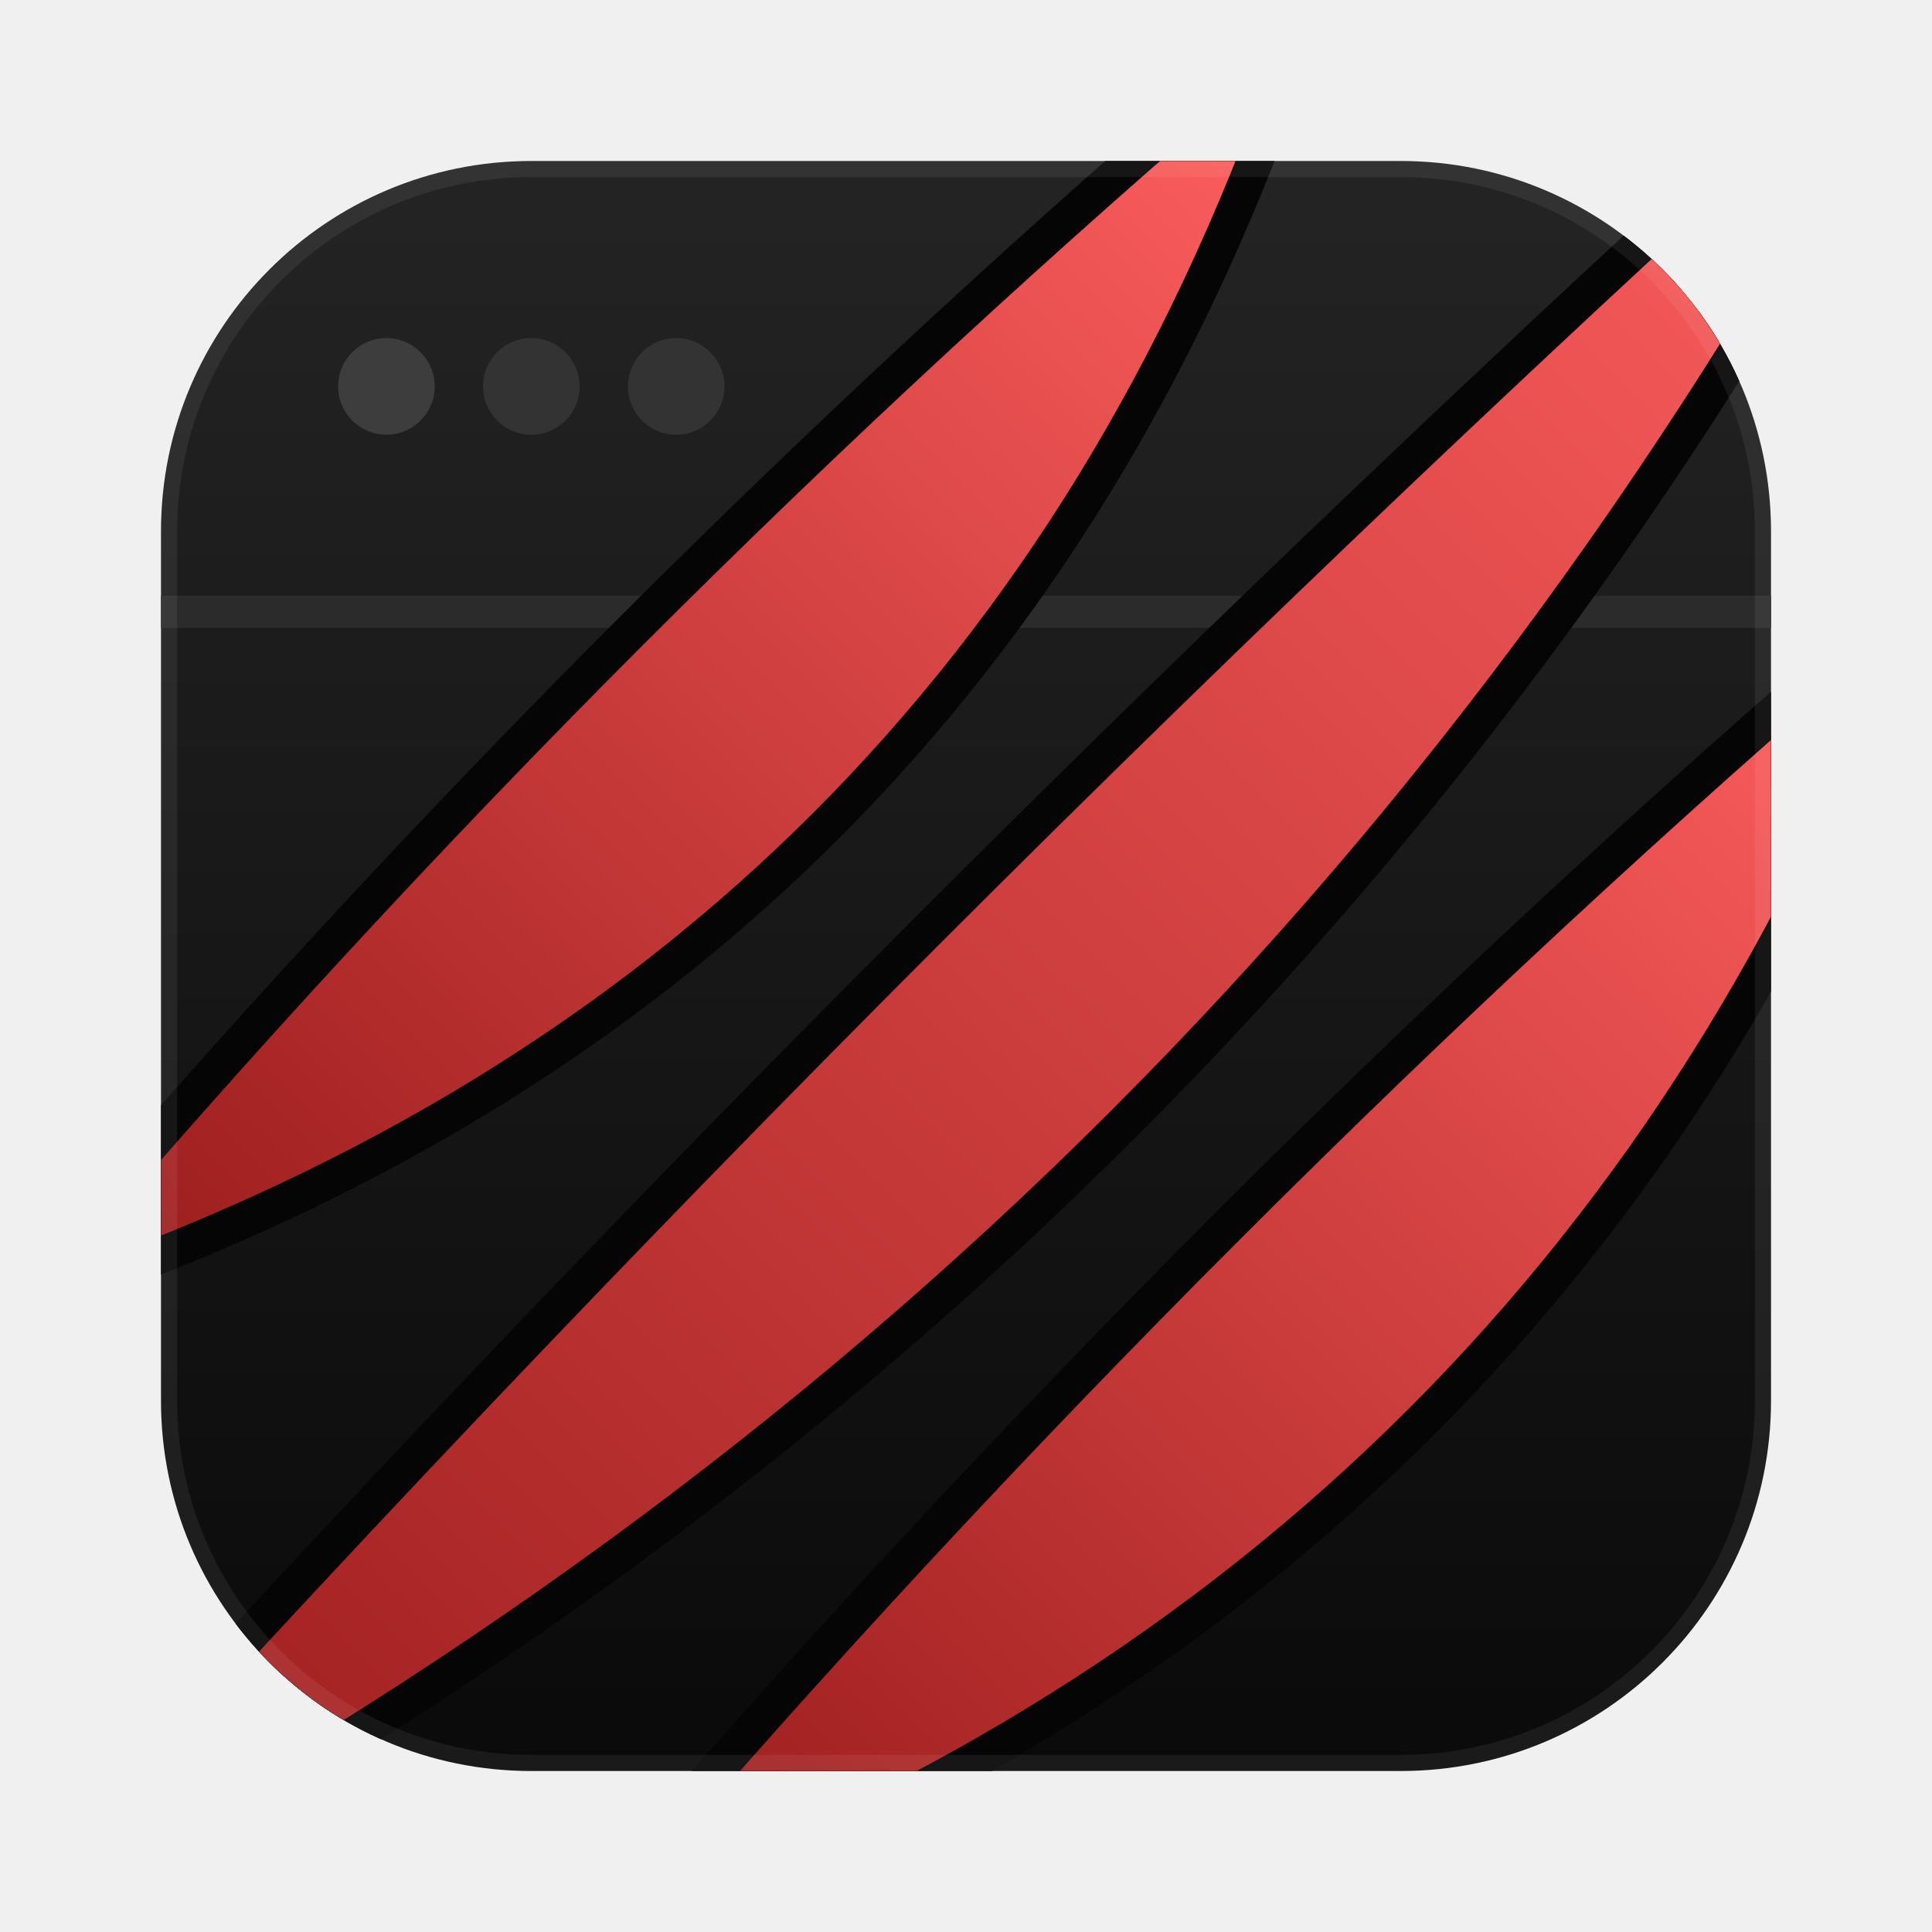
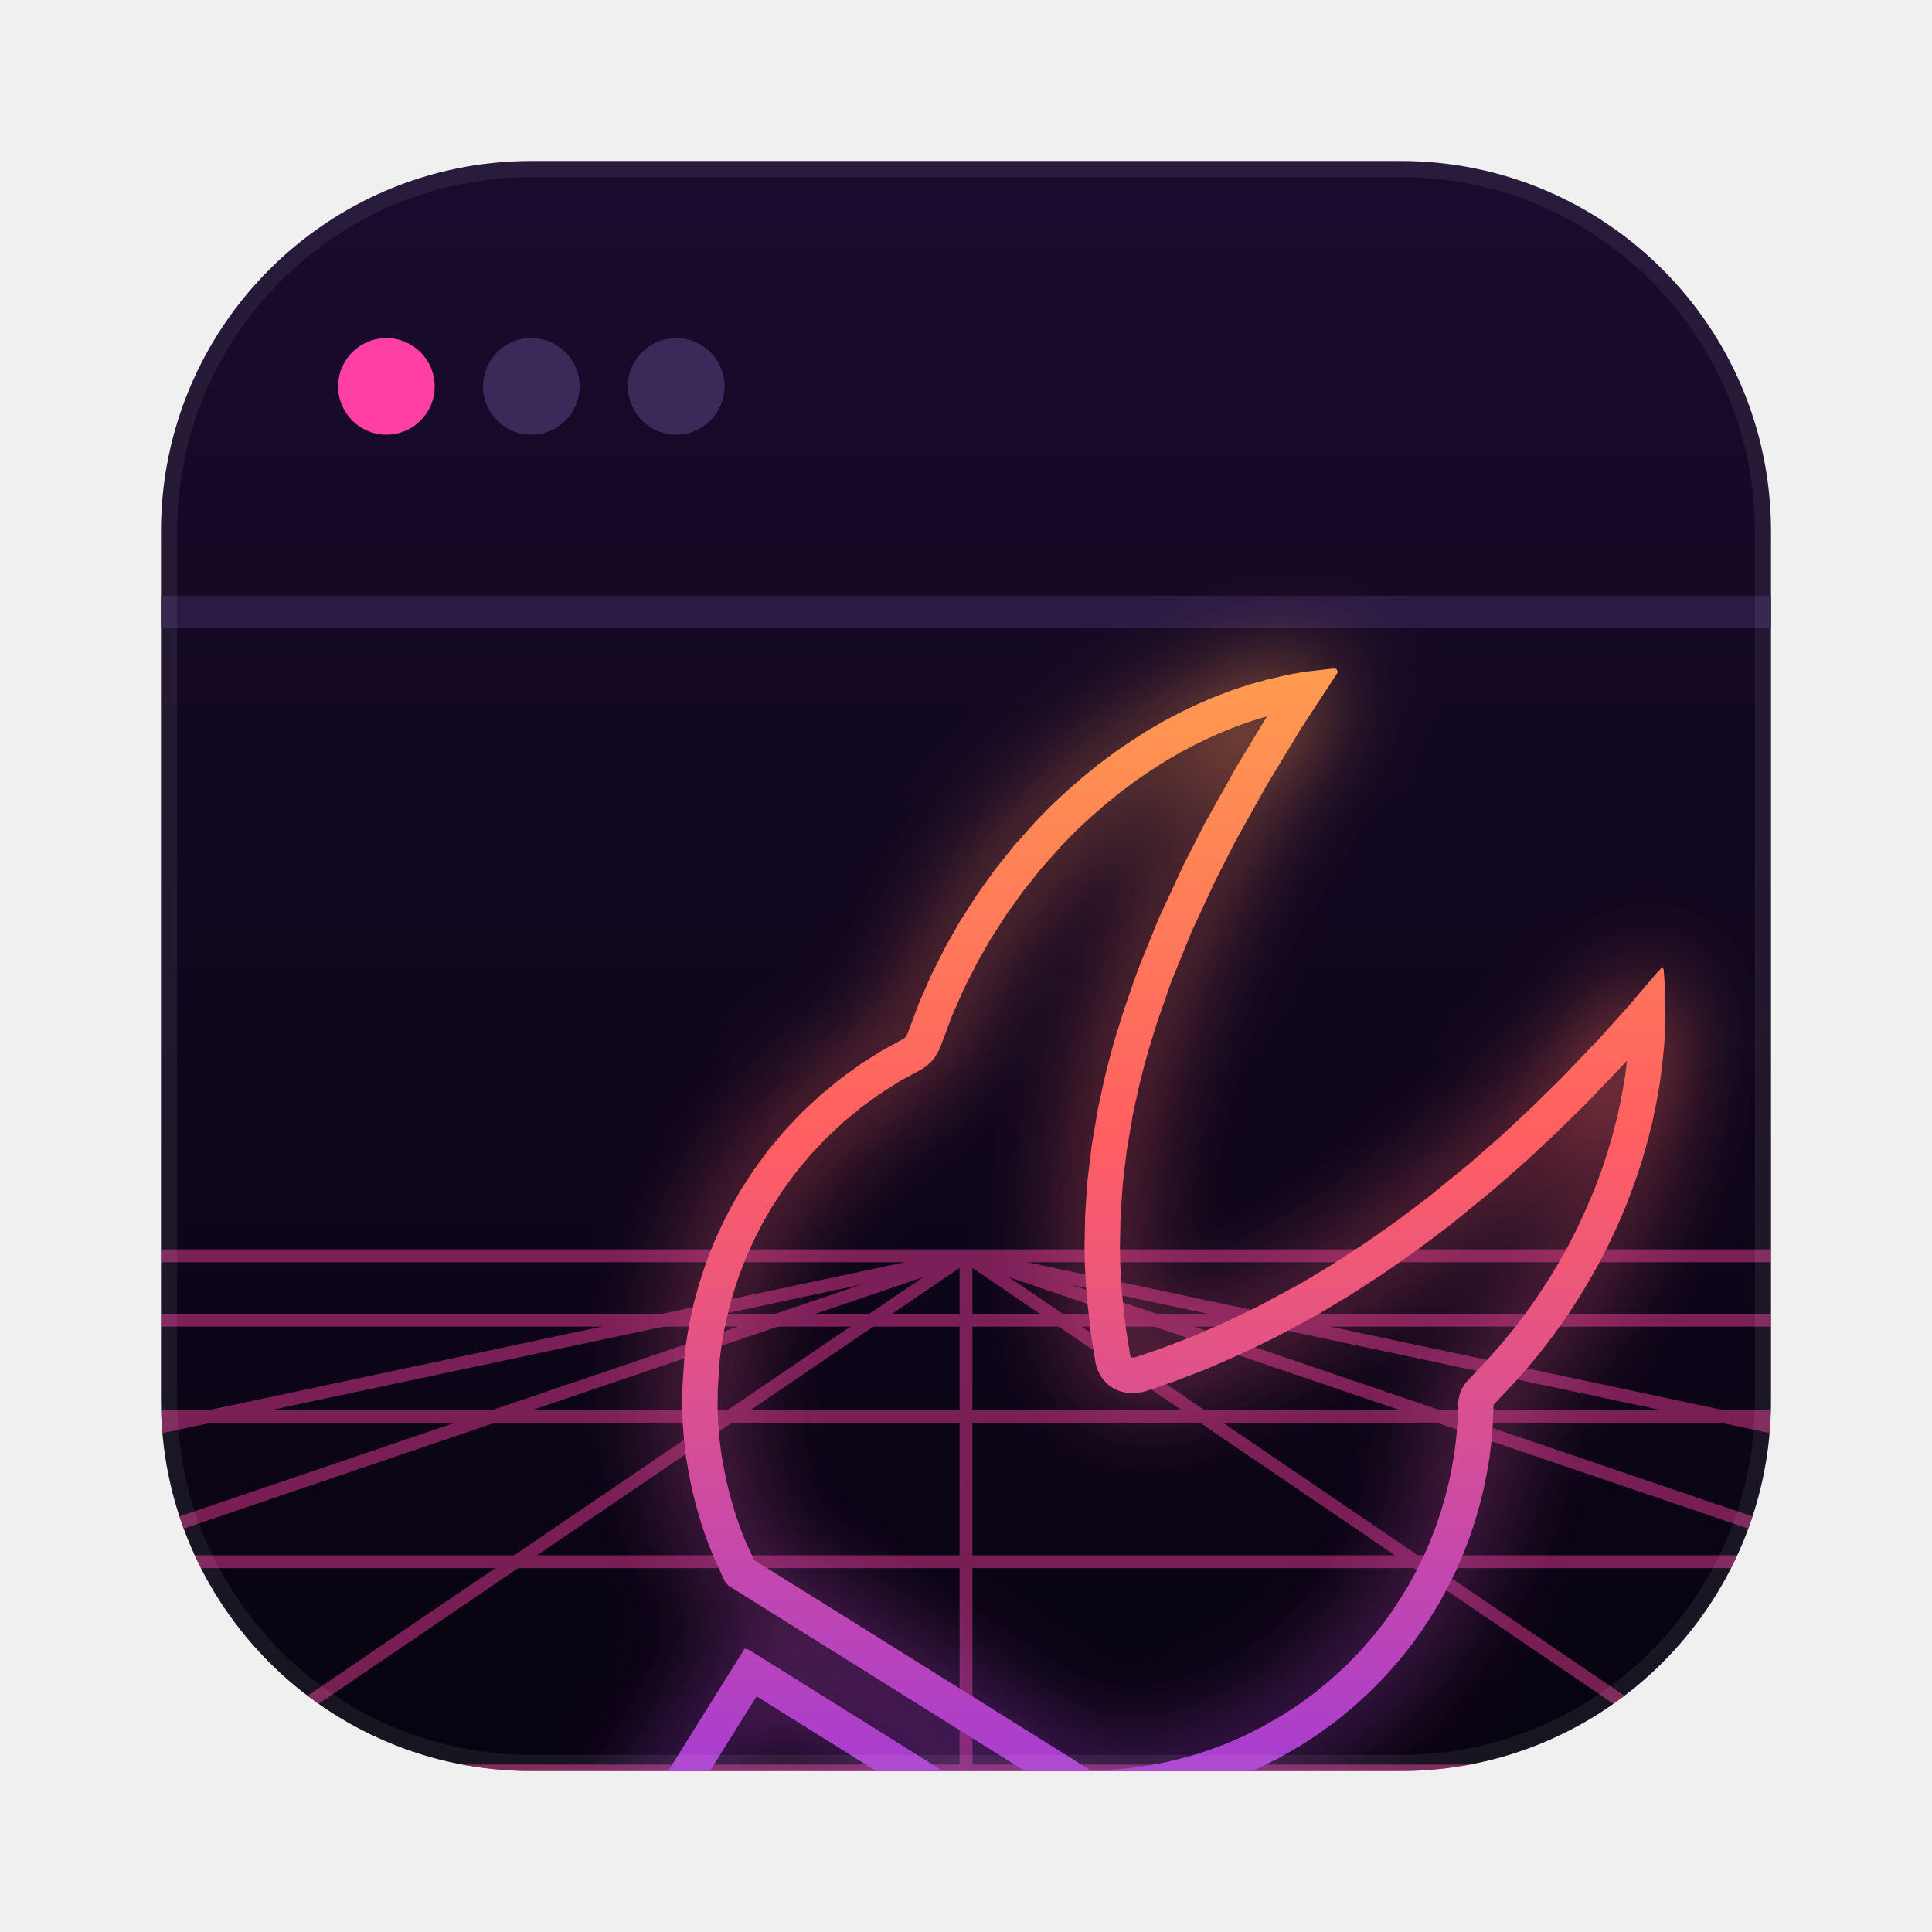
<svg xmlns="http://www.w3.org/2000/svg" viewBox="0 0 120 120" fill="none">
  <defs>
    <linearGradient id="tile" x1="0" y1="0" x2="0" y2="1">
-       <stop offset="0%" stop-color="#242424" />
-       <stop offset="100%" stop-color="#0a0a0a" />
+       <stop offset="0" stop-color="#1a0b2e" />
+       <stop offset="1" stop-color="#07030f" />
    </linearGradient>
-     <linearGradient id="claw" x1="1" y1="0" x2="0" y2="1">
-       <stop offset="0%" stop-color="#ff5f5f" />
-       <stop offset="100%" stop-color="#991b1b" />
+     <linearGradient id="sunset" gradientUnits="userSpaceOnUse" x1="0" y1="30" x2="0" y2="112">
+       <stop offset="0" stop-color="#ffb347" />
+       <stop offset="0.5" stop-color="#ff5e62" />
+       <stop offset="1" stop-color="#a33bd6" />
    </linearGradient>
    <clipPath id="window">
      <rect x="10" y="10" width="100" height="100" rx="23" />
    </clipPath>
+     <clipPath id="claw">
+       <path d="M81 41.73 L80 41.91 L78.75 42.2 L77.66 42.5 L76.5 42.88 L75.25 43.36 L74.25 43.8 L73.25 44.28 L72.25 44.81 L71.25 45.39 L70.25 46.03 L69.25 46.71 L68.2 47.5 L67.25 48.27 L66.25 49.14 L65.25 50.08 L64.35 51 L63.01 52.5 L61.81 54 L60.73 55.5 L59.61 57.25 L58.75 58.76 L57.87 60.5 L57.1 62.25 L56.35 64.25 L56.25 64.42 L56.16 64.5 L54.75 65.27 L53.5 66.06 L52.25 66.96 L50.98 68 L49.75 69.15 L48.71 70.25 L47.67 71.5 L46.76 72.75 L46 73.93 L45.39 75 L44.88 76 L44.31 77.25 L43.83 78.5 L43.42 79.75 L43.08 81 L42.81 82.25 L42.64 83.25 L42.51 84.25 L42.38 86.25 L42.37 87.5 L42.41 88.5 L42.49 89.5 L42.61 90.5 L42.78 91.5 L42.98 92.5 L43.23 93.5 L43.52 94.5 L43.85 95.5 L44.24 96.5 L45.03 98.25 L45.26 98.5 L67 112.09 L67.25 112.17 L68.75 112.14 L70.25 112.03 L71.75 111.82 L73 111.58 L74.5 111.2 L75.75 110.8 L77 110.34 L78.25 109.79 L79.5 109.16 L80.75 108.44 L81.82 107.75 L83 106.89 L84.08 106 L85.17 105 L86.14 104 L87.01 103 L87.75 102.06 L88.33 101.25 L88.82 100.5 L89.43 99.5 L89.97 98.5 L90.46 97.5 L90.89 96.5 L91.25 95.57 L91.61 94.5 L91.9 93.5 L92.15 92.5 L92.35 91.5 L92.52 90.5 L92.64 89.5 L92.72 88.5 L92.77 87.25 L93.95 86 L94.75 85.11 L95.67 84 L96.44 83 L97.25 81.86 L97.98 80.75 L98.59 79.75 L99.3 78.5 L99.94 77.25 L100.52 76 L101.05 74.75 L101.52 73.5 L101.94 72.25 L102.3 71 L102.62 69.75 L102.88 68.5 L103.1 67.25 L103.23 66.25 L103.36 65 L103.42 64 L103.44 62.75 L103.42 61.5 L103.34 60.25 L103.25 60.03 L103.09 60.25 L103 60.32 L101.14 62.5 L99.34 64.5 L96.95 67 L95 68.91 L93.25 70.54 L91.25 72.29 L88.75 74.33 L86.75 75.84 L84.75 77.24 L82.75 78.54 L80.75 79.74 L78.25 81.09 L76.25 82.06 L74.1 83 L72.25 83.71 L71.25 84.06 L70.5 84.31 L70.25 84.32 L70.21 84.25 L69.93 82.5 L69.68 80.25 L69.58 78.5 L69.56 77.5 L69.6 75.5 L69.74 73.5 L69.98 71.5 L70.36 69.25 L70.74 67.5 L70.99 66.5 L71.33 65.25 L71.87 63.5 L72.74 61 L74 57.9 L75.5 54.67 L76.75 52.22 L78.69 48.75 L80.81 45.25 L83.1 41.75 L83 41.54 L82.75 41.53Z M46.25 102.4 L34.16 121.75 L35 121.86 L36.25 121.92 L41.75 121.97 L53.25 121.95 L55.75 121.91 L57 121.83 L57.51 121.75 L59.22 119 L62.97 113 L62.97 112.75 L46.5 102.46Z" />
+     </clipPath>
+     <filter id="glow" filterUnits="userSpaceOnUse" x="0" y="0" width="120" height="120">
+       <feGaussianBlur stdDeviation="3" />
+     </filter>
  </defs>
  <rect x="10" y="10" width="100" height="100" rx="23" fill="url(#tile)" />
  <g clip-path="url(#window)">
-     <circle cx="24" cy="24" r="3" fill="#3d3d3d" />
-     <circle cx="33" cy="24" r="3" fill="#333" />
-     <circle cx="42" cy="24" r="3" fill="#333" />
-     <path d="M10 38 H110" stroke="#2b2b2b" stroke-width="2" />
-     <g stroke="#050505" stroke-width="4.5" stroke-linejoin="round" fill="#050505">
-       <path d="M79 4 C66 41 41 66 4 79 C27 52 52 27 79 4Z" />
-       <path d="M118 2 C91 53 53 91 2 118 C39 77 77 39 118 2Z" />
-       <path d="M118 39 C104 77 77 104 39 118 C63 90 90 63 118 39Z" />
+     <circle cx="24" cy="24" r="3" fill="#ff3fa4" />
+     <circle cx="33" cy="24" r="3" fill="#3a2a5a" />
+     <circle cx="42" cy="24" r="3" fill="#3a2a5a" />
+     <path d="M10 38 H110" stroke="#2a1a44" stroke-width="2" />
+     <g stroke="#ff3fa4" stroke-width="0.8" opacity="0.45">
+       <path d="M10 78 H110" />
+       <path d="M10 82 H110" />
+       <path d="M10 88 H110" />
+       <path d="M10 97 H110" />
+       <path d="M10 110 H110" />
+       <path d="M60 78 L-100 112" />
+       <path d="M60 78 L-40 112" />
+       <path d="M60 78 L10 112" />
+       <path d="M60 78 L60 112" />
+       <path d="M60 78 L110 112" />
+       <path d="M60 78 L160 112" />
+       <path d="M60 78 L220 112" />
    </g>
-     <g fill="url(#claw)">
-       <path d="M79 4 C66 41 41 66 4 79 C27 52 52 27 79 4Z" />
-       <path d="M118 2 C91 53 53 91 2 118 C39 77 77 39 118 2Z" />
-       <path d="M118 39 C104 77 77 104 39 118 C63 90 90 63 118 39Z" />
+     <g filter="url(#glow)" opacity="0.8">
+       <path d="M81 41.73 L80 41.91 L78.75 42.2 L77.66 42.5 L76.5 42.88 L75.25 43.36 L74.25 43.8 L73.25 44.28 L72.25 44.81 L71.25 45.39 L70.25 46.03 L69.25 46.71 L68.2 47.5 L67.25 48.27 L66.25 49.14 L65.25 50.08 L64.35 51 L63.01 52.5 L61.81 54 L60.73 55.5 L59.61 57.25 L58.75 58.76 L57.87 60.5 L57.1 62.25 L56.35 64.25 L56.25 64.42 L56.16 64.5 L54.75 65.27 L53.5 66.06 L52.25 66.96 L50.98 68 L49.75 69.15 L48.71 70.25 L47.67 71.5 L46.76 72.75 L46 73.93 L45.39 75 L44.88 76 L44.31 77.25 L43.83 78.5 L43.42 79.75 L43.08 81 L42.81 82.25 L42.64 83.25 L42.51 84.25 L42.38 86.25 L42.37 87.5 L42.41 88.5 L42.49 89.5 L42.61 90.5 L42.78 91.5 L42.98 92.5 L43.23 93.5 L43.52 94.5 L43.85 95.5 L44.24 96.5 L45.03 98.25 L45.26 98.5 L67 112.09 L67.25 112.17 L68.75 112.14 L70.25 112.03 L71.75 111.82 L73 111.58 L74.5 111.2 L75.75 110.8 L77 110.34 L78.25 109.79 L79.5 109.16 L80.75 108.44 L81.82 107.75 L83 106.89 L84.08 106 L85.17 105 L86.14 104 L87.01 103 L87.75 102.06 L88.33 101.25 L88.82 100.5 L89.43 99.5 L89.97 98.5 L90.46 97.5 L90.89 96.5 L91.25 95.57 L91.61 94.5 L91.9 93.5 L92.15 92.5 L92.35 91.5 L92.52 90.5 L92.64 89.5 L92.72 88.5 L92.77 87.25 L93.95 86 L94.75 85.11 L95.67 84 L96.44 83 L97.25 81.86 L97.98 80.75 L98.59 79.75 L99.3 78.5 L99.94 77.25 L100.52 76 L101.05 74.75 L101.52 73.5 L101.94 72.25 L102.3 71 L102.62 69.75 L102.88 68.5 L103.1 67.25 L103.23 66.25 L103.36 65 L103.42 64 L103.44 62.75 L103.42 61.5 L103.34 60.25 L103.25 60.03 L103.09 60.25 L103 60.32 L101.14 62.5 L99.34 64.5 L96.95 67 L95 68.91 L93.25 70.54 L91.25 72.29 L88.75 74.33 L86.75 75.84 L84.75 77.24 L82.75 78.54 L80.75 79.74 L78.25 81.09 L76.25 82.06 L74.1 83 L72.25 83.71 L71.25 84.06 L70.5 84.31 L70.25 84.32 L70.21 84.25 L69.93 82.5 L69.68 80.25 L69.58 78.5 L69.56 77.5 L69.6 75.5 L69.74 73.5 L69.98 71.5 L70.36 69.25 L70.74 67.5 L70.99 66.5 L71.33 65.25 L71.87 63.5 L72.74 61 L74 57.9 L75.5 54.67 L76.75 52.22 L78.69 48.75 L80.81 45.25 L83.1 41.75 L83 41.54 L82.75 41.53Z M46.25 102.4 L34.16 121.75 L35 121.86 L36.25 121.92 L41.75 121.97 L53.25 121.95 L55.75 121.91 L57 121.83 L57.51 121.75 L59.22 119 L62.97 113 L62.97 112.75 L46.5 102.46Z" fill="none" stroke="url(#sunset)" stroke-width="4.4" stroke-linejoin="round" clip-path="url(#claw)" />
+       <path d="M81 41.73 L80 41.91 L78.75 42.2 L77.66 42.5 L76.5 42.88 L75.25 43.36 L74.25 43.8 L73.25 44.28 L72.25 44.81 L71.25 45.39 L70.25 46.03 L69.25 46.71 L68.2 47.5 L67.25 48.27 L66.25 49.14 L65.25 50.08 L64.35 51 L63.01 52.5 L61.81 54 L60.73 55.5 L59.61 57.25 L58.75 58.76 L57.87 60.5 L57.1 62.25 L56.35 64.25 L56.25 64.42 L56.16 64.5 L54.75 65.27 L53.5 66.06 L52.25 66.96 L50.98 68 L49.75 69.15 L48.71 70.25 L47.67 71.5 L46.76 72.75 L46 73.93 L45.39 75 L44.88 76 L44.31 77.25 L43.83 78.5 L43.42 79.75 L43.08 81 L42.81 82.25 L42.64 83.25 L42.51 84.25 L42.38 86.25 L42.37 87.5 L42.41 88.5 L42.49 89.5 L42.61 90.5 L42.78 91.5 L42.98 92.5 L43.23 93.5 L43.52 94.5 L43.85 95.5 L44.24 96.5 L45.03 98.25 L45.26 98.5 L67 112.09 L67.25 112.17 L68.75 112.14 L70.25 112.03 L71.75 111.82 L73 111.58 L74.5 111.2 L75.75 110.8 L77 110.34 L78.25 109.79 L79.5 109.16 L80.75 108.44 L81.82 107.75 L83 106.89 L84.08 106 L85.17 105 L86.14 104 L87.01 103 L87.75 102.06 L88.33 101.25 L88.82 100.5 L89.43 99.5 L89.97 98.5 L90.46 97.5 L90.89 96.5 L91.25 95.57 L91.61 94.5 L91.9 93.5 L92.15 92.5 L92.35 91.5 L92.52 90.5 L92.64 89.5 L92.72 88.5 L92.77 87.25 L93.95 86 L94.75 85.11 L95.67 84 L96.44 83 L97.25 81.86 L97.98 80.75 L98.59 79.75 L99.3 78.5 L99.94 77.25 L100.52 76 L101.05 74.75 L101.52 73.5 L101.94 72.25 L102.3 71 L102.62 69.75 L102.88 68.5 L103.1 67.25 L103.23 66.25 L103.36 65 L103.42 64 L103.44 62.75 L103.42 61.5 L103.34 60.25 L103.25 60.03 L103.09 60.25 L103 60.32 L101.14 62.5 L99.34 64.5 L96.95 67 L95 68.91 L93.25 70.54 L91.25 72.29 L88.75 74.33 L86.75 75.84 L84.75 77.24 L82.75 78.54 L80.75 79.74 L78.25 81.09 L76.25 82.06 L74.1 83 L72.25 83.71 L71.25 84.06 L70.5 84.31 L70.25 84.32 L70.21 84.25 L69.93 82.5 L69.68 80.25 L69.58 78.5 L69.56 77.5 L69.6 75.5 L69.74 73.5 L69.98 71.5 L70.36 69.25 L70.74 67.5 L70.99 66.5 L71.33 65.25 L71.87 63.5 L72.74 61 L74 57.9 L75.5 54.67 L76.75 52.22 L78.69 48.75 L80.81 45.25 L83.1 41.75 L83 41.54 L82.75 41.53Z M46.25 102.4 L34.16 121.75 L35 121.86 L36.25 121.92 L41.75 121.97 L53.25 121.95 L55.75 121.91 L57 121.83 L57.51 121.75 L59.22 119 L62.97 113 L62.97 112.75 L46.5 102.46Z" fill="none" stroke="url(#sunset)" stroke-width="4.4" stroke-linejoin="round" clip-path="url(#claw)" />
    </g>
+     <path d="M81 41.73 L80 41.91 L78.75 42.2 L77.66 42.5 L76.5 42.88 L75.25 43.36 L74.25 43.8 L73.25 44.28 L72.25 44.81 L71.25 45.39 L70.25 46.03 L69.25 46.71 L68.2 47.5 L67.25 48.27 L66.25 49.14 L65.25 50.08 L64.35 51 L63.01 52.5 L61.81 54 L60.73 55.5 L59.61 57.25 L58.75 58.76 L57.87 60.5 L57.1 62.25 L56.35 64.25 L56.25 64.42 L56.16 64.5 L54.75 65.27 L53.5 66.06 L52.25 66.96 L50.98 68 L49.75 69.15 L48.71 70.25 L47.67 71.5 L46.76 72.75 L46 73.93 L45.39 75 L44.88 76 L44.31 77.25 L43.83 78.5 L43.42 79.75 L43.08 81 L42.81 82.25 L42.64 83.25 L42.51 84.25 L42.38 86.25 L42.37 87.5 L42.41 88.5 L42.49 89.5 L42.61 90.5 L42.78 91.5 L42.98 92.5 L43.23 93.5 L43.52 94.5 L43.85 95.5 L44.24 96.5 L45.03 98.25 L45.26 98.5 L67 112.09 L67.25 112.17 L68.75 112.14 L70.25 112.03 L71.75 111.82 L73 111.58 L74.5 111.2 L75.75 110.8 L77 110.34 L78.25 109.79 L79.5 109.16 L80.75 108.44 L81.82 107.75 L83 106.89 L84.08 106 L85.17 105 L86.14 104 L87.01 103 L87.75 102.06 L88.33 101.25 L88.82 100.5 L89.43 99.5 L89.97 98.5 L90.46 97.5 L90.89 96.5 L91.25 95.57 L91.61 94.5 L91.9 93.5 L92.15 92.5 L92.35 91.5 L92.52 90.5 L92.64 89.5 L92.72 88.5 L92.77 87.25 L93.95 86 L94.75 85.11 L95.67 84 L96.44 83 L97.25 81.86 L97.98 80.75 L98.59 79.75 L99.3 78.5 L99.94 77.25 L100.52 76 L101.05 74.75 L101.52 73.5 L101.94 72.25 L102.3 71 L102.62 69.75 L102.88 68.5 L103.1 67.25 L103.23 66.25 L103.36 65 L103.42 64 L103.44 62.75 L103.42 61.5 L103.34 60.25 L103.25 60.03 L103.09 60.25 L103 60.32 L101.14 62.5 L99.34 64.5 L96.95 67 L95 68.91 L93.25 70.54 L91.25 72.29 L88.75 74.33 L86.75 75.84 L84.75 77.24 L82.75 78.54 L80.75 79.74 L78.25 81.09 L76.25 82.06 L74.1 83 L72.25 83.71 L71.25 84.06 L70.5 84.31 L70.25 84.32 L70.21 84.25 L69.93 82.5 L69.68 80.25 L69.58 78.5 L69.56 77.5 L69.6 75.5 L69.74 73.5 L69.98 71.5 L70.36 69.25 L70.74 67.5 L70.99 66.5 L71.33 65.25 L71.87 63.5 L72.74 61 L74 57.9 L75.5 54.67 L76.75 52.22 L78.69 48.75 L80.81 45.25 L83.1 41.75 L83 41.54 L82.75 41.53Z M46.25 102.4 L34.16 121.75 L35 121.86 L36.25 121.92 L41.75 121.97 L53.25 121.95 L55.75 121.91 L57 121.83 L57.51 121.75 L59.22 119 L62.97 113 L62.97 112.75 L46.5 102.46Z" fill="none" stroke="url(#sunset)" stroke-width="4.4" stroke-linejoin="round" clip-path="url(#claw)" />
  </g>
  <rect x="10.5" y="10.5" width="99" height="99" rx="22.5" stroke="#ffffff" stroke-opacity="0.07" />
</svg>
